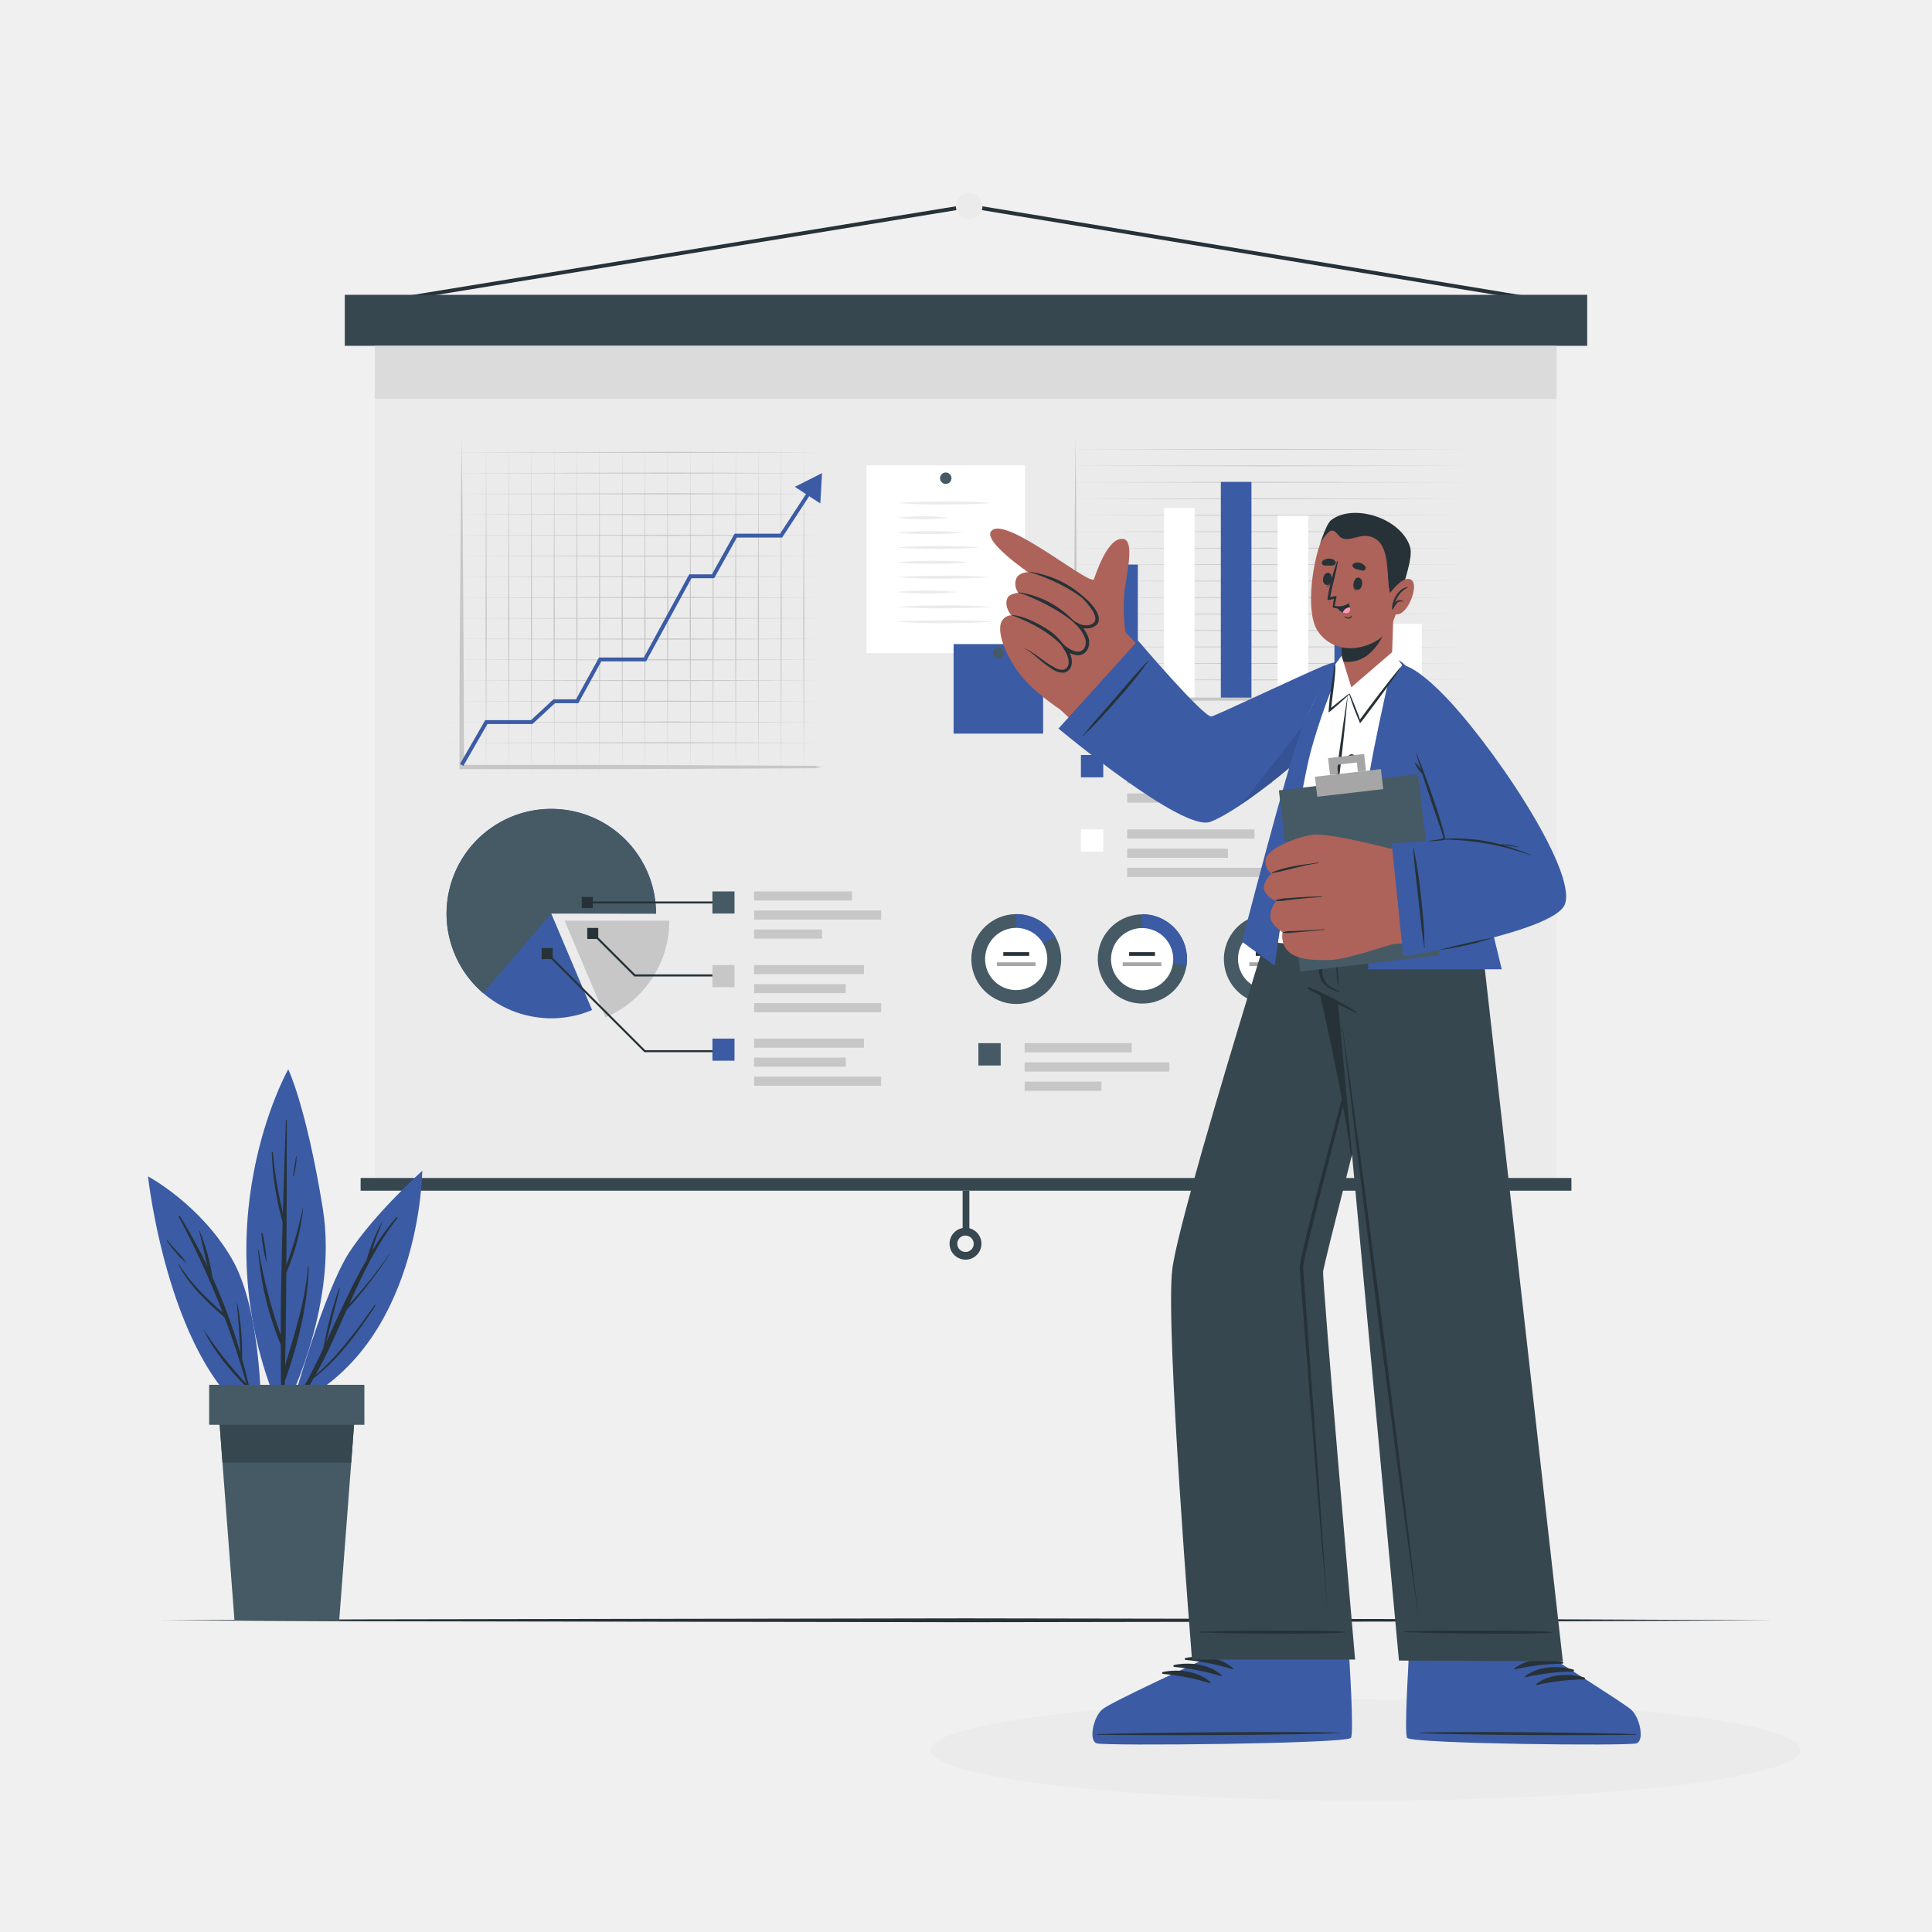
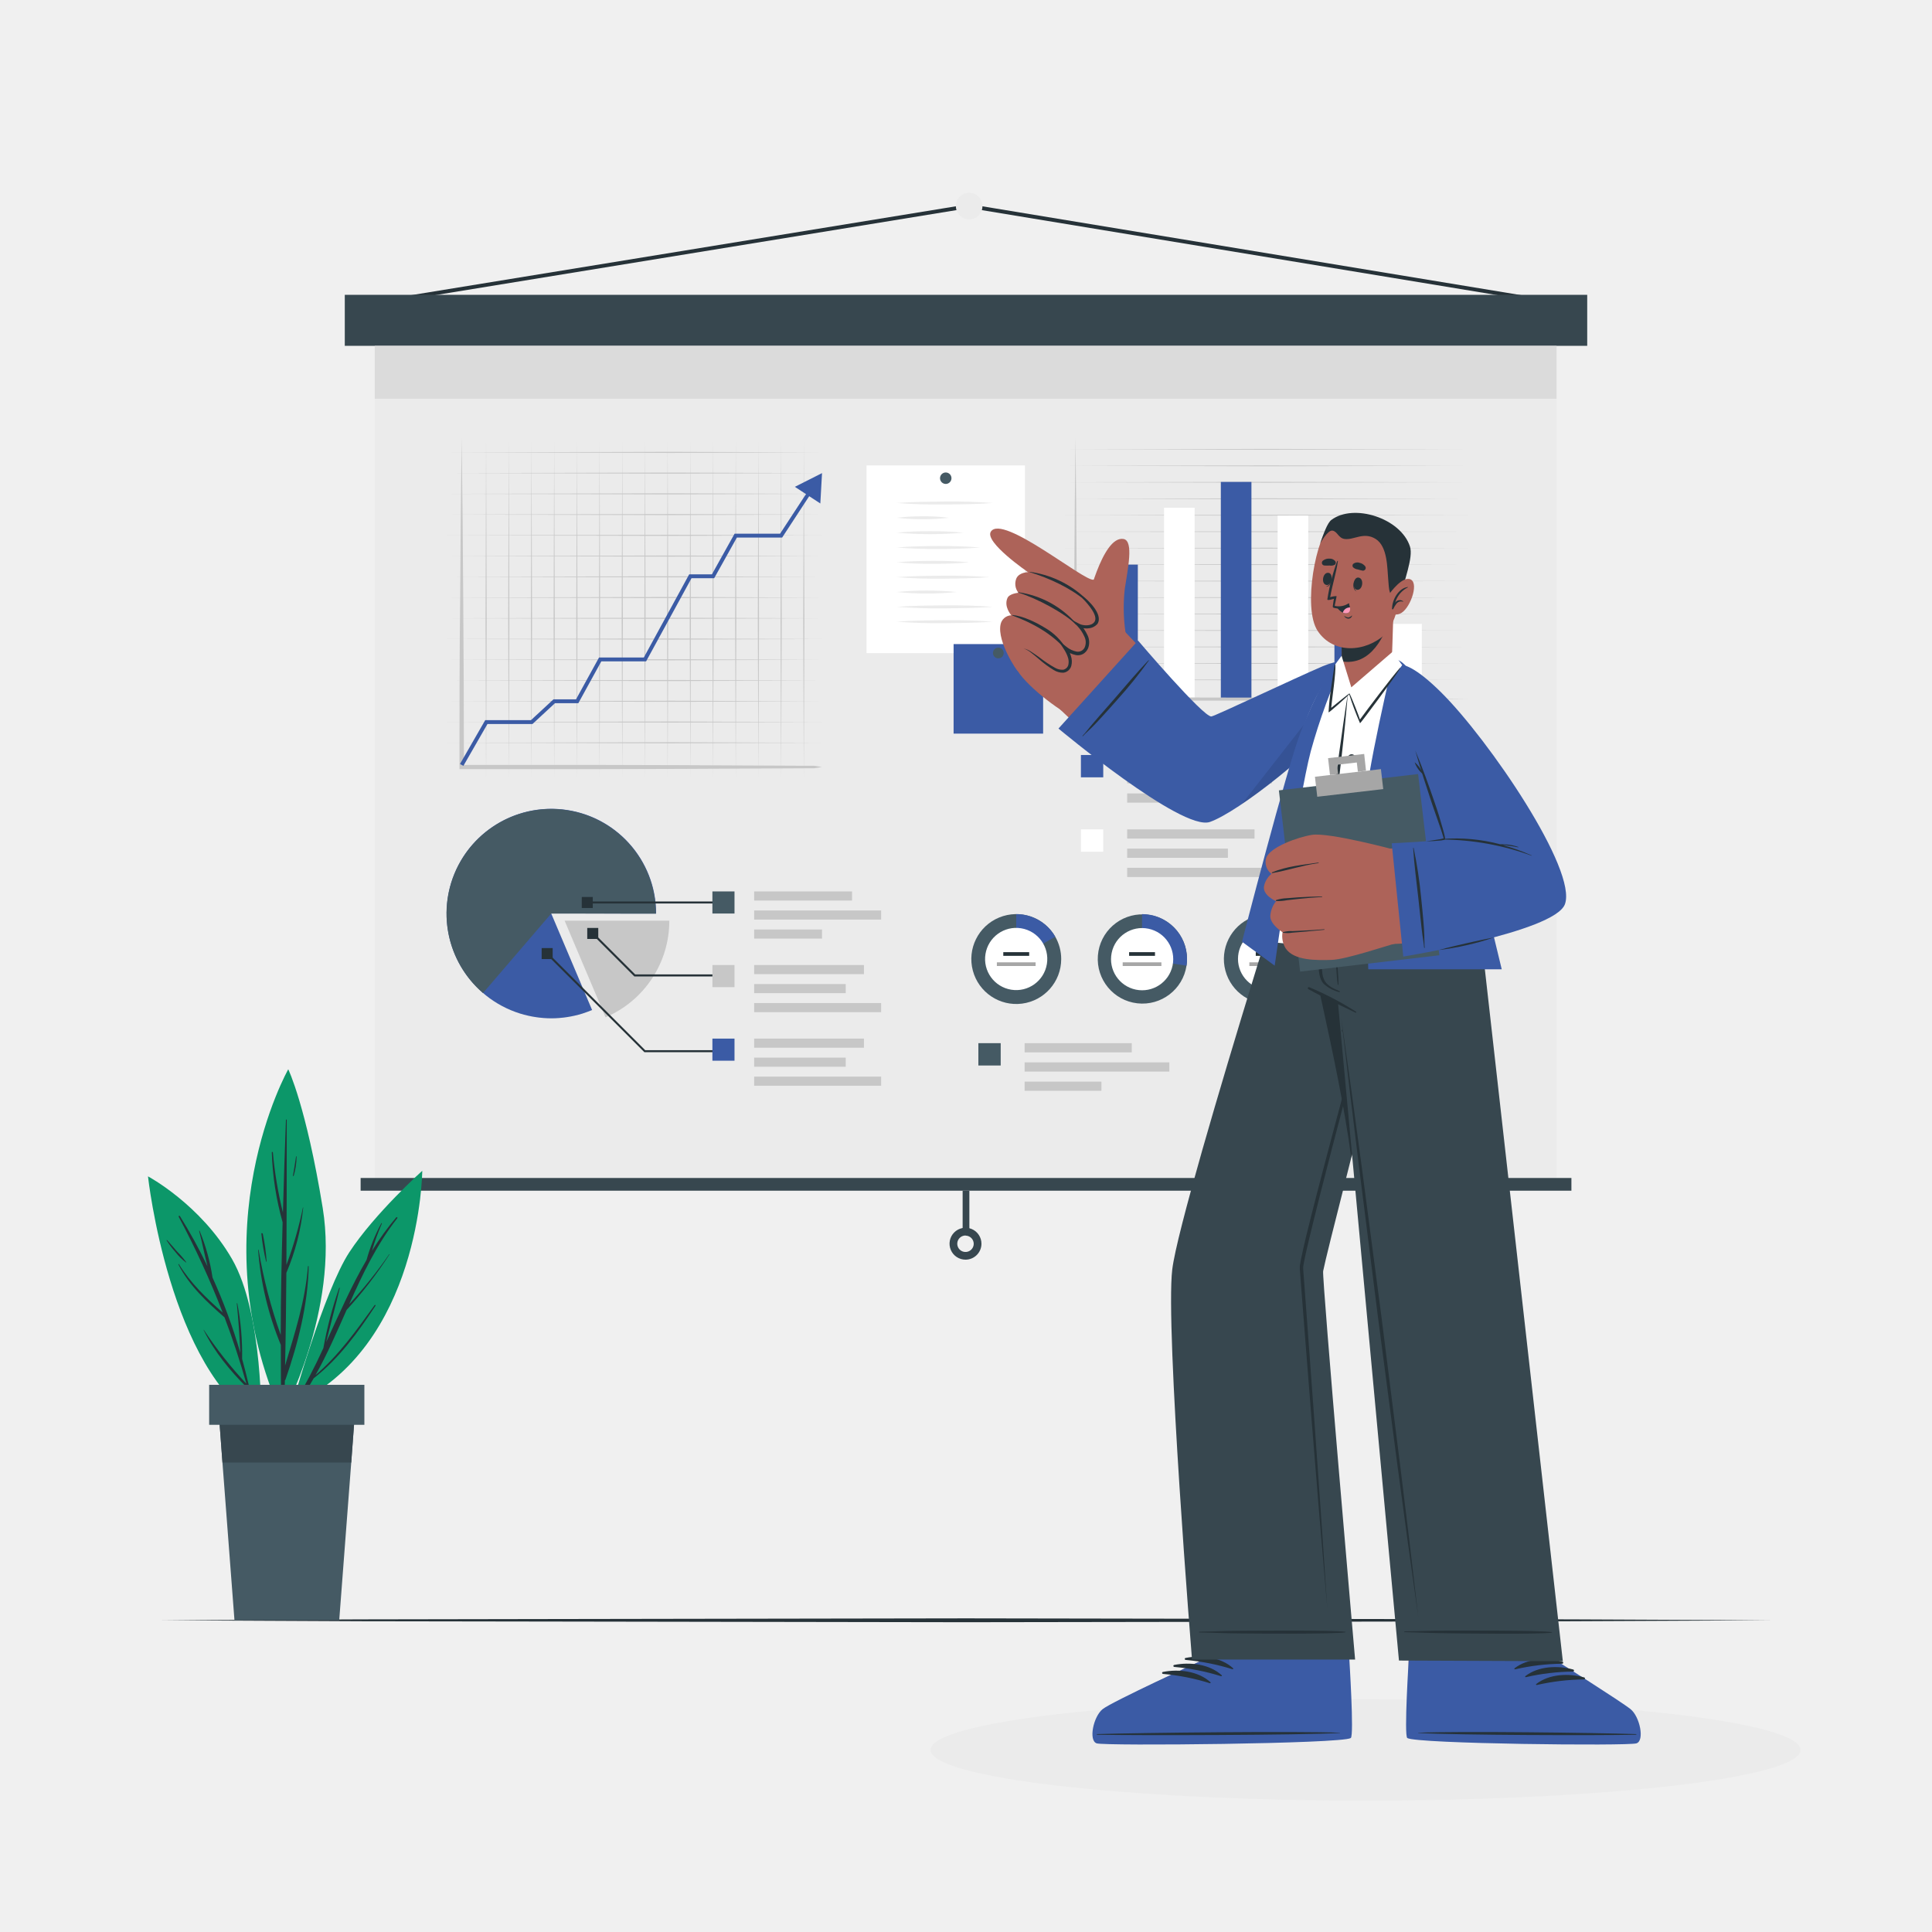
<svg xmlns="http://www.w3.org/2000/svg" viewBox="0 0 500 500">
  <g id="Shadow">
    <ellipse cx="353.4" cy="452.88" rx="112.56" ry="13.11" style="fill:#ebebeb" />
  </g>
  <g id="Board">
    <polygon points="97.85 78.79 97.69 77.81 250.82 52.83 250.9 52.84 402.31 77.81 402.14 78.79 250.82 53.84 97.85 78.79" style="fill:#263238" />
    <path d="M254.26,53.33a3.44,3.44,0,1,1-3.44-3.44A3.45,3.45,0,0,1,254.26,53.33Z" style="fill:#ebebeb" />
    <rect x="96.99" y="89.5" width="305.84" height="215.36" style="fill:#ebebeb" />
    <rect x="89.23" y="76.3" width="321.54" height="13.2" style="fill:#37474f" />
    <rect x="224.26" y="120.45" width="41" height="48.58" style="fill:#fff" />
    <path d="M246.24,123.75a1.48,1.48,0,1,1-1.48-1.47A1.47,1.47,0,0,1,246.24,123.75Z" style="fill:#455a64" />
    <path d="M232.06,130.18c4.15-.32,8.29-.34,12.44-.39s8.29.07,12.44.39c-4.15.32-8.3.34-12.44.38S236.21,130.5,232.06,130.18Z" style="fill:#ebebeb" />
    <path d="M232.06,134a54.84,54.84,0,0,1,6.76-.39,51,51,0,0,1,6.76.39,60.32,60.32,0,0,1-13.52,0Z" style="fill:#ebebeb" />
    <path d="M232.06,137.86a86.12,86.12,0,0,1,8.64-.39,83.25,83.25,0,0,1,8.64.39,98.41,98.41,0,0,1-17.28,0Z" style="fill:#ebebeb" />
    <path d="M232.06,141.69c3.61-.3,7.21-.37,10.81-.38s7.21.08,10.81.38c-3.6.31-7.21.38-10.81.39S235.67,142,232.06,141.69Z" style="fill:#ebebeb" />
    <path d="M232.06,145.53c3.13-.3,6.26-.37,9.39-.38s6.26.08,9.39.38c-3.13.31-6.26.38-9.39.39S235.19,145.83,232.06,145.53Z" style="fill:#ebebeb" />
    <path d="M232.06,149.37c4-.32,8-.34,12-.38s8,.06,12,.38c-4,.32-8,.34-12,.39S236.07,149.69,232.06,149.37Z" style="fill:#ebebeb" />
    <path d="M232.06,153.21a79.53,79.53,0,0,1,15.53,0,69.65,69.65,0,0,1-7.76.39A72.2,72.2,0,0,1,232.06,153.21Z" style="fill:#ebebeb" />
    <path d="M232.06,157.05c4.15-.32,8.29-.34,12.44-.38s8.29.06,12.44.38c-4.15.32-8.3.34-12.44.39S236.21,157.37,232.06,157.05Z" style="fill:#ebebeb" />
    <path d="M232.06,160.89c4.15-.32,8.29-.34,12.44-.38s8.29.06,12.44.38c-4.15.32-8.3.34-12.44.39S236.21,161.21,232.06,160.89Z" style="fill:#ebebeb" />
    <rect x="246.79" y="166.69" width="23.17" height="23.17" style="fill:#3B5BA5" />
    <path d="M259.76,169a1.39,1.39,0,1,1-1.39-1.39A1.38,1.38,0,0,1,259.76,169Z" style="fill:#455a64" />
    <rect x="96.99" y="89.5" width="305.84" height="13.7" style="fill:#dbdbdb" />
    <polygon points="275.5 116.29 327.75 116.18 380 116.29 327.75 116.4 275.5 116.29" style="fill:#c7c7c7" />
    <polygon points="275.5 120.55 327.75 120.44 380 120.55 327.75 120.67 275.5 120.55" style="fill:#c7c7c7" />
    <polygon points="275.5 124.81 327.75 124.7 380 124.81 327.75 124.93 275.5 124.81" style="fill:#c7c7c7" />
    <polygon points="275.5 129.08 327.75 128.96 380 129.08 327.75 129.19 275.5 129.08" style="fill:#c7c7c7" />
    <polygon points="275.5 133.34 327.75 133.22 380 133.34 327.75 133.45 275.5 133.34" style="fill:#c7c7c7" />
    <polygon points="275.5 137.6 327.75 137.49 380 137.6 327.75 137.71 275.5 137.6" style="fill:#c7c7c7" />
    <polygon points="275.5 141.86 327.75 141.75 380 141.86 327.75 141.97 275.5 141.86" style="fill:#c7c7c7" />
    <polygon points="275.5 146.12 327.75 146.01 380 146.12 327.75 146.23 275.5 146.12" style="fill:#c7c7c7" />
    <polygon points="275.5 150.38 327.75 150.27 380 150.38 327.75 150.5 275.5 150.38" style="fill:#c7c7c7" />
    <polygon points="275.5 154.64 327.75 154.53 380 154.64 327.75 154.76 275.5 154.64" style="fill:#c7c7c7" />
    <polygon points="275.5 158.91 327.75 158.79 380 158.91 327.75 159.02 275.5 158.91" style="fill:#c7c7c7" />
    <polygon points="275.5 163.17 327.75 163.05 380 163.17 327.75 163.28 275.5 163.17" style="fill:#c7c7c7" />
    <polygon points="275.5 167.43 327.75 167.31 380 167.43 327.75 167.54 275.5 167.43" style="fill:#c7c7c7" />
    <polygon points="275.5 171.69 327.75 171.58 380 171.69 327.75 171.8 275.5 171.69" style="fill:#c7c7c7" />
    <polygon points="275.5 175.95 327.75 175.84 380 175.95 327.75 176.06 275.5 175.95" style="fill:#c7c7c7" />
    <rect x="286.55" y="146.12" width="7.92" height="34.8" style="fill:#3B5BA5" />
    <rect x="301.25" y="131.4" width="7.92" height="49.52" style="fill:#fff" />
    <rect x="315.95" y="124.72" width="7.92" height="56.2" style="fill:#3B5BA5" />
    <rect x="330.65" y="133.43" width="7.92" height="47.48" style="fill:#fff" />
    <rect x="345.35" y="136.03" width="7.92" height="44.89" style="fill:#3B5BA5" />
    <rect x="360.05" y="161.46" width="7.92" height="19.46" style="fill:#fff" />
    <path d="M278.34,113.3l.17,16.91.12,16.9q.12,16.9.12,33.81l-.41-.42,25.41,0,25.42.05,25.41.14,25.42.25-25.42.25-25.41.13-25.42,0H277.92v-.42q0-16.9.12-33.81l.12-16.9Z" style="fill:#c7c7c7" />
    <rect x="286.55" y="184.49" width="7.92" height="0.72" style="fill:#c7c7c7" />
    <rect x="301.25" y="184.49" width="7.92" height="0.72" style="fill:#c7c7c7" />
    <rect x="315.95" y="184.49" width="7.92" height="0.72" style="fill:#c7c7c7" />
    <rect x="330.65" y="184.49" width="7.92" height="0.72" style="fill:#c7c7c7" />
    <rect x="345.35" y="184.49" width="7.92" height="0.72" style="fill:#c7c7c7" />
    <rect x="360.05" y="184.49" width="7.92" height="0.72" style="fill:#c7c7c7" />
    <rect x="291.71" y="195.39" width="27.73" height="2.38" style="fill:#c7c7c7" />
    <rect x="291.71" y="200.36" width="37.46" height="2.38" style="fill:#c7c7c7" />
    <rect x="291.71" y="205.34" width="19.88" height="2.38" style="fill:#c7c7c7" />
    <rect x="279.74" y="195.39" width="5.78" height="5.78" style="fill:#3B5BA5" />
    <rect x="291.71" y="214.64" width="32.96" height="2.38" style="fill:#c7c7c7" />
    <rect x="291.71" y="219.62" width="26.07" height="2.38" style="fill:#c7c7c7" />
    <rect x="291.71" y="224.59" width="37.46" height="2.38" style="fill:#c7c7c7" />
    <rect x="279.74" y="214.64" width="5.78" height="5.78" style="fill:#fff" />
    <rect x="265.17" y="269.97" width="27.73" height="2.38" style="fill:#c7c7c7" />
    <rect x="265.17" y="274.94" width="37.46" height="2.38" style="fill:#c7c7c7" />
    <rect x="265.17" y="279.92" width="19.88" height="2.38" style="fill:#c7c7c7" />
    <rect x="253.2" y="269.97" width="5.78" height="5.78" style="fill:#455a64" />
    <rect x="332.61" y="269.97" width="27.73" height="2.38" style="fill:#c7c7c7" />
    <rect x="332.61" y="274.94" width="37.46" height="2.38" style="fill:#c7c7c7" />
    <rect x="332.61" y="279.92" width="19.88" height="2.38" style="fill:#c7c7c7" />
    <rect x="320.64" y="269.97" width="5.78" height="5.78" style="fill:#3B5BA5" />
    <rect x="93.33" y="304.86" width="313.35" height="3.29" style="fill:#37474f" />
    <rect x="249.13" y="308.15" width="1.74" height="11.4" style="fill:#37474f" />
    <path d="M249.91,326A4.13,4.13,0,1,1,254,321.9,4.13,4.13,0,0,1,249.91,326Zm0-6.25A2.13,2.13,0,1,0,252,321.9,2.12,2.12,0,0,0,249.91,319.78Z" style="fill:#37474f" />
    <path d="M173.22,238.27a27.12,27.12,0,0,1-16.51,25l-10.59-25Z" style="fill:#c7c7c7" />
    <path d="M142.65,236.41l10.59,25s0,0-.05,0c-.83.33-1.66.65-2.49.91a27.52,27.52,0,0,1-8,1.22,27.81,27.81,0,0,1-8.05-1.22,27.1,27.1,0,0,1,0-51.74,27.17,27.17,0,0,1,16.1,0,27.06,27.06,0,0,1,17.83,17.81,27.36,27.36,0,0,1,1.22,8Z" style="fill:#dbdbdb" />
    <path d="M142.65,236.41l10.59,25s0,0-.05,0c-.83.33-1.66.65-2.49.91a27.52,27.52,0,0,1-8,1.22,27.81,27.81,0,0,1-8.05-1.22,27.11,27.11,0,1,1,35.15-25.89Z" style="fill:#3B5BA5" />
    <path d="M142.66,236.42,125,257a27.09,27.09,0,1,1,44.74-20.54Z" style="fill:#455a64" />
    <polygon points="187.23 272.31 166.77 272.31 141.42 246.97 141.79 246.6 166.98 271.79 187.23 271.79 187.23 272.31" style="fill:#263238" />
    <rect x="140.18" y="245.36" width="2.85" height="2.85" style="fill:#263238" />
    <polygon points="187.23 252.71 164.17 252.71 153.22 241.76 153.59 241.39 164.39 252.18 187.23 252.18 187.23 252.71" style="fill:#263238" />
    <rect x="151.98" y="240.15" width="2.85" height="2.85" style="fill:#263238" />
    <rect x="152.36" y="233.3" width="34.87" height="0.52" style="fill:#263238" />
    <rect x="150.56" y="232.14" width="2.85" height="2.85" style="fill:#263238" />
    <rect x="195.17" y="230.7" width="25.34" height="2.36" style="fill:#c7c7c7" />
    <rect x="195.17" y="235.63" width="32.87" height="2.36" style="fill:#c7c7c7" />
    <rect x="195.17" y="240.55" width="17.57" height="2.36" style="fill:#c7c7c7" />
    <rect x="184.37" y="230.7" width="5.72" height="5.72" style="fill:#455a64" />
    <rect x="195.17" y="249.75" width="28.42" height="2.36" style="fill:#c7c7c7" />
    <rect x="195.17" y="254.67" width="23.7" height="2.36" style="fill:#c7c7c7" />
    <rect x="195.17" y="259.59" width="32.87" height="2.36" style="fill:#c7c7c7" />
    <rect x="184.37" y="249.75" width="5.72" height="5.72" style="fill:#c7c7c7" />
    <rect x="195.17" y="268.79" width="28.42" height="2.36" style="fill:#c7c7c7" />
    <rect x="195.17" y="273.71" width="23.7" height="2.36" style="fill:#c7c7c7" />
    <rect x="195.17" y="278.63" width="32.87" height="2.36" style="fill:#c7c7c7" />
    <rect x="184.37" y="268.79" width="5.72" height="5.72" style="fill:#3B5BA5" />
    <polygon points="115.58 117.07 173.8 116.93 212.74 117.07 173.8 117.21 115.58 117.07" style="fill:#c7c7c7" />
    <polygon points="115.58 122.44 173.8 122.3 212.74 122.44 173.8 122.58 115.58 122.44" style="fill:#c7c7c7" />
    <polygon points="115.58 127.81 173.8 127.66 212.74 127.81 173.8 127.95 115.58 127.81" style="fill:#c7c7c7" />
    <polygon points="115.58 133.17 173.8 133.03 212.74 133.17 173.8 133.31 115.58 133.17" style="fill:#c7c7c7" />
    <polygon points="115.58 138.54 173.8 138.4 212.74 138.54 173.8 138.68 115.58 138.54" style="fill:#c7c7c7" />
    <polygon points="115.58 143.91 173.8 143.77 212.74 143.91 173.8 144.05 115.58 143.91" style="fill:#c7c7c7" />
    <polygon points="115.58 149.28 173.8 149.14 212.74 149.28 173.8 149.42 115.58 149.28" style="fill:#c7c7c7" />
    <polygon points="115.58 154.65 173.8 154.5 212.74 154.65 173.8 154.79 115.58 154.65" style="fill:#c7c7c7" />
    <polygon points="115.58 160.01 173.8 159.87 212.74 160.01 173.8 160.16 115.58 160.01" style="fill:#c7c7c7" />
    <polygon points="115.58 165.38 173.8 165.24 212.74 165.38 173.8 165.53 115.58 165.38" style="fill:#c7c7c7" />
    <polygon points="115.58 170.75 173.8 170.61 212.74 170.75 173.8 170.89 115.58 170.75" style="fill:#c7c7c7" />
    <polygon points="115.58 176.12 173.8 175.98 212.74 176.12 173.8 176.26 115.58 176.12" style="fill:#c7c7c7" />
    <polygon points="115.58 181.49 173.8 181.35 212.74 181.49 173.8 181.63 115.58 181.49" style="fill:#c7c7c7" />
    <polygon points="115.58 186.86 173.8 186.72 212.74 186.86 173.8 187 115.58 186.86" style="fill:#c7c7c7" />
    <polygon points="115.58 192.22 173.8 192.08 212.74 192.22 173.8 192.37 115.58 192.22" style="fill:#c7c7c7" />
    <polygon points="208.02 114.02 208.18 160.95 208.02 201.57 207.87 160.95 208.02 114.02" style="fill:#c7c7c7" />
    <polygon points="202.15 114.02 202.31 160.95 202.15 201.57 202 160.95 202.15 114.02" style="fill:#c7c7c7" />
    <polygon points="196.28 114.02 196.43 160.95 196.28 201.57 196.12 160.95 196.28 114.02" style="fill:#c7c7c7" />
    <polygon points="190.41 114.02 190.56 160.95 190.41 201.57 190.25 160.95 190.41 114.02" style="fill:#c7c7c7" />
    <polygon points="184.53 114.02 184.69 160.95 184.53 201.57 184.38 160.95 184.53 114.02" style="fill:#c7c7c7" />
    <polygon points="178.66 114.02 178.81 160.95 178.66 201.57 178.5 160.95 178.66 114.02" style="fill:#c7c7c7" />
    <polygon points="172.79 114.02 172.94 160.95 172.79 201.57 172.63 160.95 172.79 114.02" style="fill:#c7c7c7" />
    <polygon points="166.91 114.02 167.07 160.95 166.91 201.57 166.76 160.95 166.91 114.02" style="fill:#c7c7c7" />
    <polygon points="161.04 114.02 161.2 160.95 161.04 201.57 160.89 160.95 161.04 114.02" style="fill:#c7c7c7" />
    <polygon points="155.17 114.02 155.32 160.95 155.17 201.57 155.01 160.95 155.17 114.02" style="fill:#c7c7c7" />
    <polygon points="149.29 114.02 149.45 160.95 149.29 201.57 149.14 160.95 149.29 114.02" style="fill:#c7c7c7" />
    <polygon points="143.42 114.02 143.58 160.95 143.42 201.57 143.27 160.95 143.42 114.02" style="fill:#c7c7c7" />
    <polygon points="137.55 114.02 137.7 160.95 137.55 201.57 137.39 160.95 137.55 114.02" style="fill:#c7c7c7" />
    <polygon points="131.68 114.02 131.83 160.95 131.68 201.57 131.52 160.95 131.68 114.02" style="fill:#c7c7c7" />
    <polygon points="125.8 114.02 125.96 160.95 125.8 201.57 125.65 160.95 125.8 114.02" style="fill:#c7c7c7" />
    <path d="M119.48,113.3l.25,21.3.16,21.29c.12,14.2.15,28.4.17,42.59l-.58-.52,35,0,21.25.06,35,.17,2,.31-2,.32-35,.17-21.25.06-35,0h-.57v-.53c0-14.19,0-28.39.17-42.59l.16-21.29Z" style="fill:#c7c7c7" />
    <polygon points="119.92 198.21 119.05 197.71 125.57 186.38 137.41 186.38 143.23 180.99 149.07 180.99 155.03 170.16 166.62 170.16 178.36 148.64 184.24 148.64 190.11 138.12 201.88 138.12 209.22 126.91 210.05 127.45 202.42 139.12 190.7 139.12 184.83 149.64 178.96 149.64 167.21 171.16 155.62 171.16 149.67 181.99 143.62 181.99 137.8 187.38 126.15 187.38 119.92 198.21" style="fill:#3B5BA5" />
    <polygon points="212.3 130.3 212.74 122.44 205.71 125.99 212.3 130.3" style="fill:#3B5BA5" />
    <path d="M274.64,248.21a11.63,11.63,0,1,1-1.54-5.79A11.63,11.63,0,0,1,274.64,248.21Z" style="fill:#455a64" />
    <path d="M273.1,242.42,263,248.21V236.57A11.65,11.65,0,0,1,273.1,242.42Z" style="fill:#3B5BA5" />
    <circle cx="263" cy="248.21" r="8.05" transform="translate(-24.04 468.17) rotate(-80.81)" style="fill:#fff" />
    <rect x="259.65" y="246.42" width="6.7" height="0.95" style="fill:#263238" />
    <rect x="257.99" y="249.05" width="10.02" height="0.95" style="fill:#a6a6a6" />
    <path d="M307.2,248.21a11.82,11.82,0,0,1-.13,1.7,11.55,11.55,0,1,1,.13-1.7Z" style="fill:#455a64" />
    <path d="M307.2,248.21a11.82,11.82,0,0,1-.13,1.7l-11.51-1.7V236.57a11.63,11.63,0,0,1,11.64,11.64Z" style="fill:#3B5BA5" />
    <circle cx="295.56" cy="248.21" r="8.05" transform="translate(-7.24 487.53) rotate(-78.34)" style="fill:#fff" />
    <rect x="292.21" y="246.42" width="6.7" height="0.95" style="fill:#263238" />
    <rect x="290.55" y="249.05" width="10.02" height="0.95" style="fill:#a6a6a6" />
    <path d="M340,248.21a11.63,11.63,0,1,1-1.54-5.79A11.63,11.63,0,0,1,340,248.21Z" style="fill:#455a64" />
    <path d="M340,248.21a11.63,11.63,0,0,1-7.47,10.86l-4.17-10.86V236.57A11.63,11.63,0,0,1,340,248.21Z" style="fill:#3B5BA5" />
    <path d="M336.39,248.21a8,8,0,1,1-8.05-8.05A8.05,8.05,0,0,1,336.39,248.21Z" style="fill:#fff" />
    <rect x="324.99" y="246.42" width="6.7" height="0.95" style="fill:#263238" />
    <rect x="323.33" y="249.05" width="10.02" height="0.95" style="fill:#a6a6a6" />
    <path d="M372.58,248.21a11.61,11.61,0,1,1-1.53-5.79A11.61,11.61,0,0,1,372.58,248.21Z" style="fill:#455a64" />
    <path d="M372.58,248.21a11.63,11.63,0,0,1-19.18,8.85l7.55-8.85V236.57a11.61,11.61,0,0,1,11.63,11.64Z" style="fill:#3B5BA5" />
    <circle cx="360.95" cy="248.21" r="8.05" transform="translate(56.22 562.9) rotate(-80.44)" style="fill:#fff" />
    <rect x="357.6" y="246.42" width="6.7" height="0.95" style="fill:#263238" />
    <rect x="355.94" y="249.05" width="10.02" height="0.95" style="fill:#a6a6a6" />
  </g>
  <g id="Floor">
    <polygon points="41.27 419.33 93.45 419.09 145.64 419 250 418.83 354.36 419 406.55 419.09 458.73 419.33 406.55 419.58 354.36 419.67 250 419.83 145.64 419.66 93.45 419.58 41.27 419.33" style="fill:#263238" />
  </g>
  <g id="Plant">
-     <path d="M75.57,363.74s8.25-29.61,14.84-39.67S109.28,303,109.28,303,109,348.62,75.57,363.74Z" style="fill:#3B5BA5" />
+     <path d="M75.57,363.74s8.25-29.61,14.84-39.67S109.28,303,109.28,303,109,348.62,75.57,363.74Z" style="fill:#0C9769" />
    <path d="M76.17,363.23a143.75,143.75,0,0,0,7.52-14.35,100.76,100.76,0,0,1,4.09-15.57.08.08,0,0,1,.15.05c-1.1,4.68-2.37,9.32-3.53,14,3.33-7.2,6.5-14.5,10.47-21.31a45.11,45.11,0,0,1,3.82-9.48c0-.09.19,0,.15.05a59.9,59.9,0,0,0-2.58,7.11,71.86,71.86,0,0,1,6.27-8.66c.14-.17.43,0,.29.2-5.3,6.77-9,14.47-12.45,22.27a119,119,0,0,0,10.35-12.94c0-.05.1,0,.07.05A105.71,105.71,0,0,1,89.71,339c-2.54,5.71-5,11.45-8.06,16.88,6-5.11,10.7-11.73,15.3-18.11.11-.15.33,0,.23.15-4.61,7-9.37,13.6-16,18.79a73.78,73.78,0,0,1-4.43,6.92A.35.35,0,0,1,76.17,363.23Z" style="fill:#263238" />
-     <path d="M73,366.4s14.83-27.3,10.52-53.77-8.92-35.9-8.92-35.9S51.31,317.9,73,366.4Z" style="fill:#3B5BA5" />
+     <path d="M73,366.4s14.83-27.3,10.52-53.77-8.92-35.9-8.92-35.9S51.31,317.9,73,366.4Z" style="fill:#0C9769" />
    <path d="M66.93,323.48a129.63,129.63,0,0,0,5.72,22c0-9.72.23-19.43.49-29.15a75.27,75.27,0,0,1-2.8-18.09c0-.18.26-.17.28,0a101.89,101.89,0,0,0,2.6,15.56q.33-12,.78-24a.11.11,0,0,1,.21,0c0,12.52,0,25-.09,37.56a99.63,99.63,0,0,0,4.28-14.87s.09,0,.08,0a58.06,58.06,0,0,1-4.37,16.92c-.06,8-.15,16-.33,24C76.29,345,79,336.71,79.7,327.72a.1.1,0,0,1,.19,0c-.2,9.91-2.76,20-6,29.29a.46.46,0,0,1-.16.24c-.08,2.92-.16,5.85-.26,8.77a.33.33,0,0,1-.65,0q-.17-9-.14-17.95A80.34,80.34,0,0,1,66.8,323.5C66.79,323.42,66.92,323.41,66.93,323.48Z" style="fill:#263238" />
    <path d="M68,319.26a50.08,50.08,0,0,1,1,7.21c0,.08-.12.09-.14,0a51.41,51.41,0,0,1-1.22-7.19C67.6,319.11,67.91,319.08,68,319.26Z" style="fill:#263238" />
    <path d="M76.62,299.3c0-.08.14-.06.14,0a18.32,18.32,0,0,1-.75,5c0,.13-.22.07-.2-.06C76.14,302.6,76.34,300.94,76.62,299.3Z" style="fill:#263238" />
-     <path d="M67.61,368.49s.6-28.5-7.57-42.66S38.3,304.44,38.3,304.44,43.77,354.68,67.61,368.49Z" style="fill:#3B5BA5" />
+     <path d="M67.61,368.49s.6-28.5-7.57-42.66S38.3,304.44,38.3,304.44,43.77,354.68,67.61,368.49Z" style="fill:#0C9769" />
    <path d="M52.71,344.12a105.73,105.73,0,0,0,11.06,14q-2.45-8.73-5.66-17.18c-4.58-4-9.12-8.19-11.94-13.69a.08.08,0,0,1,.14-.08c3,4.88,7.06,8.77,11.32,12.52a223.09,223.09,0,0,0-11.38-24.78.18.18,0,0,1,.31-.19,136.78,136.78,0,0,1,7.14,13c-.77-3-1.38-6.16-2.17-9.18a.07.07,0,0,1,.13,0A52,52,0,0,1,55,330.62a145.64,145.64,0,0,1,7.2,19.5c-.21-4.27-.48-8.53-.92-12.79,0-.08.12-.09.14,0a69.12,69.12,0,0,1,1.24,14.35q1.77,6.38,3,12.88a.09.09,0,0,1-.18.05c-.44-1.82-.92-3.62-1.41-5.42,0,0-.07,0-.1,0-4.38-4.4-8.55-9.4-11.28-15A0,0,0,1,1,52.71,344.12Z" style="fill:#263238" />
    <path d="M43.24,320.93c.91,1,1.74,2,2.62,3a23.64,23.64,0,0,1,2.36,2.75,0,0,0,0,1-.07.06,13.81,13.81,0,0,1-2.72-2.68A23,23,0,0,1,43.11,321,.08.08,0,0,1,43.24,320.93Z" style="fill:#263238" />
    <path d="M91.9,365l-1,13.5-3.11,40.81H60.68l-3.11-40.81-1-13.5H91.9Z" style="fill:#455a64" />
    <path d="M91.9,365l-1,13.5H57.57l-1-13.5H91.9Z" style="fill:#37474f" />
    <rect x="54.14" y="358.39" width="40.17" height="10.35" transform="translate(148.44 727.13) rotate(180)" style="fill:#455a64" />
  </g>
  <g id="Character">
    <path d="M284.49,450.35c2.06.66,62.72-.1,64.93-1.54.85-.54-3.41-57.61-3.41-57.61l-39.2.39L311,429.77s-22.3,10.33-24.56,12.17S282.44,449.7,284.49,450.35Z" style="fill:#ad6359" />
    <path d="M283.83,451.18c2.16.71,63.42.13,65.75-1.38.9-.56-.4-20.77-.4-20.88H311.29l0,.68s-23.54,10.79-25.94,12.73S281.66,450.49,283.83,451.18Z" style="fill:#3B5BA5" />
    <path d="M284,448.78c10.41-.35,52.43-.79,62.75-.35.08,0,.08.06,0,.07-10.31.57-52.33.67-62.75.45C283.77,449,283.77,448.79,284,448.78Z" style="fill:#263238" />
    <path d="M306.86,429.07c4.09-.8,9.1-.22,12.26,2.67.12.12,0,.29-.17.25a57.75,57.75,0,0,0-12.07-2.4A.26.26,0,0,1,306.86,429.07Z" style="fill:#263238" />
    <path d="M303.91,430.88c4.09-.8,9.11-.22,12.27,2.67.12.12,0,.29-.17.25a57.75,57.75,0,0,0-12.07-2.4A.26.26,0,0,1,303.91,430.88Z" style="fill:#263238" />
    <path d="M301,432.69c4.09-.8,9.11-.22,12.27,2.67.12.12,0,.29-.17.25a57.71,57.71,0,0,0-12.08-2.4A.26.26,0,0,1,301,432.69Z" style="fill:#263238" />
    <path d="M308.49,429.49H350.7s-8.61-98.8-8.27-100.53c.42-2.2,2.91-12.18,6.23-25.21,1-4.08,2.16-8.46,3.32-13,3.15-12.27,6.62-25.67,9.64-37.33,4.54-17.47,8.08-31.05,8.08-31.05H333.93s-4.17,13.22-9.42,30.41c-8.57,27.94-20,66.4-21.13,75.75C301.55,343.64,308.49,429.49,308.49,429.49Z" style="fill:#37474f" />
    <path d="M310.36,422.29c6.45-.13,4.59-.19,11-.25,3.16,0,23.89-.21,26.83.28a.07.07,0,0,1,0,.13c-2.94.49-23.67.31-26.83.28-6.45-.07-4.59-.12-11-.25A.1.1,0,0,1,310.36,422.29Z" style="fill:#263238" />
    <path d="M363.19,227.23l-6.57,23.18-6.41,23.21c-2.13,7.74-4.19,15.5-6.25,23.26s-4.08,15.53-6,23.34c-.45,2-.92,3.91-1.31,5.9-.1.49-.17,1-.26,1.51a8.13,8.13,0,0,0,0,.84l.06.75.23,3,.93,12,1.89,24,1.95,24,2.05,24-1.61-24-1.69-24-1.76-24-.89-12-.23-3-.05-.75c0-.24,0-.43,0-.65.09-.49.15-1,.26-1.46.38-2,.86-3.91,1.31-5.86,3.76-15.59,7.95-31.1,12-46.63Z" style="fill:#263238" />
    <path d="M334.79,222.38c2.48,19.21,11.46,51.13,14.91,77.26,8.07-31.66,20-77.26,20-77.26Z" style="fill:#263238" />
    <path d="M421,450.05c-2.08.64-53,.87-55.24-.61-.85-.54-1.15-9.14-1.21-19.53v-.32c0-2.15-4.95-38.13-4.95-38.13l38.5.78,4.45,37.8,0,.65s14.37,9,16.63,10.89S423.07,449.41,421,450.05Z" style="fill:#ad6359" />
    <path d="M423.51,451.18c-2.16.71-57,.13-59.3-1.38-.9-.56.4-20.77.4-20.88H402.5l0,.68s17.09,10.79,19.49,12.73S425.68,450.49,423.51,451.18Z" style="fill:#3B5BA5" />
    <path d="M423.35,448.78c-10.41-.35-46-.79-56.29-.35-.09,0-.09.06,0,.07,10.31.57,45.87.67,56.29.45C423.57,449,423.57,448.79,423.35,448.78Z" style="fill:#263238" />
    <path d="M404.39,430.05c-4-1.12-9.06-.93-12.43,1.71-.13.1,0,.29.15.26a57.08,57.08,0,0,1,12.22-1.45A.27.27,0,0,0,404.39,430.05Z" style="fill:#263238" />
    <path d="M407.18,432.08c-4-1.11-9.06-.92-12.43,1.71-.13.1,0,.29.15.26a57.08,57.08,0,0,1,12.22-1.45A.27.27,0,0,0,407.18,432.08Z" style="fill:#263238" />
    <path d="M410,434.12c-4-1.12-9.06-.93-12.43,1.71-.13.1,0,.28.15.25a57.73,57.73,0,0,1,12.22-1.45A.26.26,0,0,0,410,434.12Z" style="fill:#263238" />
    <path d="M334.79,222.38s5.42,33.06,5.79,34.12c0,0,2,1,5.65,2.64l15.82,170.61,42.41.17L381.07,222.38Z" style="fill:#37474f" />
    <path d="M363.51,422.2c6.47-.1,4.61-.16,11.09-.2,3.17,0,24-.11,27,.39a.07.07,0,0,1,0,.14c-3,.47-23.8.2-27,.16-6.48-.09-4.62-.13-11.1-.3C363.38,422.39,363.38,422.21,363.51,422.2Z" style="fill:#263238" />
    <path d="M338.82,255.48a79.43,79.43,0,0,1,12.12,6.35.14.14,0,0,1-.13.25c-4.09-2-8.27-3.9-12.24-6.11A.28.28,0,0,1,338.82,255.48Z" style="fill:#263238" />
    <path d="M340.38,236.54c.66,4,1,8,1.48,12,.11,1,.22,1.91.32,2.87a5.61,5.61,0,0,0,.69,2.51c.86,1.34,2.4,2,3.8,2.57.16.07.09.33-.08.27a9.33,9.33,0,0,1-4-2.13c-1.27-1.35-1.23-3.38-1.42-5.11a109.58,109.58,0,0,1-.93-12.92A.09.09,0,0,1,340.38,236.54Z" style="fill:#263238" />
    <path d="M345.19,237.75c.14,2.85.45,5.7.69,8.55.12,1.4.22,2.81.3,4.21s.26,2.89.21,4.32a.09.09,0,0,1-.17,0c-.24-1.35-.27-2.76-.38-4.13s-.22-2.88-.3-4.32c-.16-2.88-.24-5.78-.49-8.65C345,237.66,345.18,237.66,345.19,237.75Z" style="fill:#263238" />
    <polygon points="347.1 263.37 349.37 282.77 351.74 302.16 356.62 340.92 361.71 379.65 364.32 399.01 367.04 418.36 364.77 398.95 362.4 379.56 357.52 340.81 352.43 302.07 349.81 282.72 347.1 263.37" style="fill:#263238" />
    <path d="M348.66,182.6c-9.12,10.54-26.76,25.67-34.28,28.64-8.36,3.3-27.46-15.88-39.92-27.54-2.48-2.32,14.31-22.67,16.83-20.06,6.58,6.81,19.95,22.32,22.09,22.23,1.74-.07,17.77-7.65,26.76-12C354.46,166.88,355.08,175.18,348.66,182.6Z" style="fill:#ad6359" />
    <path d="M263.37,173.64c2.84,4.49,12.23,11.4,15.14,12.2s15.18-14.78,14.43-17.78-11.47-17.38-16.59-19.14S260.43,169,263.37,173.64Z" style="fill:#ad6359" />
    <path d="M291.55,165.29a43.86,43.86,0,0,1-.47-12.8c.74-5.06,2.41-12.49-.3-13-5.56-1-9.71,17.51-9.71,17.51s-.52,8.48,4.9,10A5.6,5.6,0,0,0,291.55,165.29Z" style="fill:#ad6359" />
    <path d="M283.68,153.22c-1.32,2.48-3.29,1.27-3.29,1.27s4.28,3.38,3.22,6.3-5,.81-5.3.67c.23.18,4.08,3.39,2.71,6.21s-5.08.24-5.31.06c.16.24,2.2,3.42.67,5.33-2.63,3.28-8.08-4.7-11.45-5.19,0,0-1.48,5.62-1.56,5.77s-5.34-7.48-4.43-12a2.93,2.93,0,0,1,2.79-2.4s-2-2.22-1-4.48c.52-1.16,2.84-1.35,2.84-1.35a3.69,3.69,0,0,1-.5-3.8c.81-1.56,3-1.52,3-1.52s-11.36-7.78-9.64-10.5c3-4.68,24.21,13,26.6,12.44C284.24,149.77,284.26,152.14,283.68,153.22Z" style="fill:#ad6359" />
    <path d="M266.45,148.06c-.05,0,0-.09,0-.08a26.16,26.16,0,0,1,14.12,6.57c.12.12.29.88.15.76C277.12,152.26,271.63,149.64,266.45,148.06Z" style="fill:#263238" />
    <path d="M263.53,153.36c-.06,0,0-.11,0-.1a24.52,24.52,0,0,1,15,8.13c.13.15.08.43-.08.26C275.69,158.78,268.2,154.76,263.53,153.36Z" style="fill:#263238" />
    <path d="M275.86,168.15c-3.81-4.28-8.6-6.9-13.91-8.88-.07,0,0-.12,0-.12,2.86.27,6.11,1.88,8.54,3.36A15.13,15.13,0,0,1,276,168C276.06,168.1,275.94,168.24,275.86,168.15Z" style="fill:#263238" />
    <path d="M280.48,154.47c.15.14-.47.22-.33.37,1.53,1.58,4.12,4.55,3.11,6.08-.81,1.23-3,1-3.83.57l-2.05-1.07,1.55,1.72a9.17,9.17,0,0,1,1.68,2.55,3.35,3.35,0,0,1,.15,2.76,1.94,1.94,0,0,1-2.11,1.19,5.88,5.88,0,0,1-2.65-1.25l-2.15-1.68,1.48,2.28a8.92,8.92,0,0,1,1,2,3.64,3.64,0,0,1,.15,2.1,1.73,1.73,0,0,1-1.34,1.24,3.79,3.79,0,0,1-2.09-.5,30,30,0,0,1-3.95-2.62c-.65-.47-1.3-.94-2-1.38a5.62,5.62,0,0,0-2.18-1,6.19,6.19,0,0,1,2.05,1.18c.63.48,1.24,1,1.85,1.52a26.64,26.64,0,0,0,3.89,2.88,4.5,4.5,0,0,0,2.49.69,2.46,2.46,0,0,0,2.05-1.76,4.44,4.44,0,0,0-.11-2.61,9.72,9.72,0,0,0-1.06-2.29l-.68.6a6.72,6.72,0,0,0,3.11,1.51,2.85,2.85,0,0,0,1.86-.34,3.21,3.21,0,0,0,1.22-1.42,4.27,4.27,0,0,0-.18-3.49,10.55,10.55,0,0,0-1.9-2.78l-.49.65c1.05.5,3.49,1,5-.71C285.63,158.94,281.32,155.11,280.48,154.47Z" style="fill:#263238" />
    <path d="M294.52,165.77l-20.59,22.78s31.93,26.69,39.19,24.17,27.86-18.55,37-30.42-.49-13-7.8-9.88-27.73,12.84-28.82,13C311.4,185.59,294.52,165.77,294.52,165.77Z" style="fill:#3B5BA5" />
    <path d="M280.16,190.44c.76-.79,1.42-1.71,2.12-2.55s1.43-1.68,2.16-2.51c1.4-1.6,2.81-3.2,4.2-4.8,2.83-3.26,5.6-6.59,8.59-9.7,0,0,.12,0,.09.07A113.64,113.64,0,0,1,289.23,181c-1.43,1.63-2.87,3.24-4.34,4.83-.74.81-1.49,1.61-2.27,2.39s-1.63,1.49-2.36,2.29C280.2,190.61,280.1,190.51,280.16,190.44Z" style="fill:#263238" />
    <path d="M350.11,182.3c-6.69,8.69-19.51,19.61-28.75,25.83l29-37.1C354.2,171.64,355.83,174.88,350.11,182.3Z" style="opacity:0.1" />
    <path d="M323.79,243c.85,1.07,61.45,5.46,61.78,5.11.91-1-10.53-62.55-21.71-75.69-3.3-3.89-14.6-2.61-15.91-1.64-3.49,2.55-6.68,7.6-9.38,14.15C333.17,198.06,323.06,242.06,323.79,243Z" style="fill:#fff" />
    <path d="M360.66,170.54s-7.45,31.12-7.45,39.53c0,13.44.9,40.78.9,40.78h34.54s-7.25-29.86-8-33.36S373.36,193,373.36,193,366.74,170.54,360.66,170.54Z" style="fill:#3B5BA5" />
    <path d="M348,170.54a153.31,153.31,0,0,0-8.77,23.87c-3.3,12.49-9.34,55.5-9.34,55.5l-8.46-6.19S333,198.8,336.62,189.44s8.39-17.6,8.75-17.83A7.34,7.34,0,0,1,348,170.54Z" style="fill:#3B5BA5" />
    <path d="M348.86,179.28c-.47,5.41-1,10.81-1.62,16.21s-1.25,10.78-1.87,16.17-1.36,10.77-2.1,16.14l-1.12,8.07c-.42,2.68-.79,5.37-1.23,8,.22-2.71.5-5.41.76-8.11l.86-8.1c.58-5.39,1.25-10.78,1.87-16.17s1.36-10.77,2.1-16.14S348,184.65,348.86,179.28Z" style="fill:#263238" />
    <path d="M350.81,196.3a1,1,0,0,1-1.11.91,1,1,0,1,1,.21-2A1,1,0,0,1,350.81,196.3Z" style="fill:#263238" />
    <path d="M349.33,206.68a1,1,0,1,1-.91-1.12A1,1,0,0,1,349.33,206.68Z" style="fill:#263238" />
    <path d="M347.84,217.06a1,1,0,1,1-.91-1.12A1,1,0,0,1,347.84,217.06Z" style="fill:#263238" />
    <path d="M346.35,227.44a1,1,0,0,1-2-.21,1,1,0,1,1,2,.21Z" style="fill:#263238" />
    <path d="M344.87,237.82a1,1,0,1,1-.91-1.12A1,1,0,0,1,344.87,237.82Z" style="fill:#263238" />
    <rect x="333.6" y="202.28" width="36.28" height="47.22" transform="translate(-23.92 42.51) rotate(-6.69)" style="fill:#455a64" />
    <rect x="340.56" y="199.99" width="17.19" height="5.21" transform="translate(-21.04 41.63) rotate(-6.62)" style="fill:#a6a6a6" />
    <polygon points="353.52 199.47 351.42 199.72 351.14 197.33 346.03 197.92 346.31 200.31 344.2 200.55 343.7 196.21 353.05 195.12 353.52 199.47" style="fill:#a6a6a6" />
    <path d="M368.89,176c19,18.49,41.57,53.8,33.94,59.63-7,5.33-32.52,8.53-43.33,8.69-3.17.05-3-24.67.36-24.72,4.1-.06,14.35-1.15,14.75-1.28.83-.28-8.41-27.53-12.13-36C357.85,171.83,362.24,169.47,368.89,176Z" style="fill:#ad6359" />
    <path d="M327.68,222.06a3.79,3.79,0,0,0,1.37,4.09,5.62,5.62,0,0,0-1.94,3.29c-.32,2.29,3.13,3.79,3.13,3.79a6.9,6.9,0,0,0-1.49,3.79c-.09,2.22,3.17,4.24,3.17,4.24a6.11,6.11,0,0,0,.79,4.16c2.15,3.25,8.1,3.1,11.88,3s14.45-3.75,16.56-4.25L361,219.94s-17-4.58-21.46-3.88C335.79,216.65,328.62,219.26,327.68,222.06Z" style="fill:#ad6359" />
    <path d="M329.21,225.76c3.83-1.58,7.91-1.94,12-2.53.09,0,.11.13,0,.14-4,.54-7.91,1.88-11.92,2.58A.1.1,0,0,1,329.21,225.76Z" style="fill:#263238" />
    <path d="M330.32,232.91a10.78,10.78,0,0,1,2.78-.46c1-.09,2-.17,3-.23,2-.12,4-.2,6-.22.09,0,.12.13,0,.14q-3,.18-6,.49l-3,.34a12.73,12.73,0,0,1-2.82.22A.15.15,0,0,1,330.32,232.91Z" style="fill:#263238" />
    <path d="M332,241.25a7.35,7.35,0,0,1,2.52-.28l2.74-.13c1.82-.09,3.64-.19,5.45-.35a.07.07,0,1,1,0,.14c-1.84.17-3.68.37-5.53.52l-2.72.22a7.12,7.12,0,0,1-2.48,0S332,241.27,332,241.25Z" style="fill:#263238" />
    <path d="M347.21,266.62a.06.06,0,0,1,0-.09.08.08,0,0,1,.09,0l.15.37a.1.1,0,0,1,0,.1.07.07,0,0,1-.09-.05C347.3,266.87,347.25,266.74,347.21,266.62Z" style="fill:#263238" />
    <path d="M360.17,218.24l3,29.32s39-6.32,41.81-13.5c3.38-8.77-19.71-42.71-32.07-54.93s-15.36-7.27-10.68,4.4,11.63,33.07,11.51,33.58S360.17,218.24,360.17,218.24Z" style="fill:#3B5BA5" />
    <path d="M368.56,245.26c-.07-1.09-.29-2.2-.44-3.28s-.26-2.19-.38-3.29c-.23-2.11-.45-4.23-.69-6.35-.48-4.28-1.06-8.57-1.32-12.88,0-.06.1-.08.11,0a112.62,112.62,0,0,1,1.94,12.78c.23,2.15.44,4.31.62,6.46.09,1.09.17,2.19.21,3.29s0,2.21.1,3.29C368.72,245.35,368.57,245.36,368.56,245.26Z" style="fill:#263238" />
    <path d="M396.41,221.39a53.52,53.52,0,0,0-7.43-2.67c.41,0,.81.06,1.22.12.91.12,1.81.26,2.71.45.06,0,.1-.09,0-.11a12.33,12.33,0,0,0-2.74-.61c-.46,0-.92-.07-1.38-.08l-.57,0a44.81,44.81,0,0,0-14.95-1.37c-.1,0-.09.14,0,.15a68.53,68.53,0,0,1,23.07,4.17S396.45,221.41,396.41,221.39Z" style="fill:#263238" />
    <path d="M369,217.73c1.2-.17,2.39-.31,3.57-.53a7.08,7.08,0,0,0,.85-.18.49.49,0,0,0,.16-.07s.05,0,0,0,0,0,0,0a.54.54,0,0,1,0-.08,3.48,3.48,0,0,0-.1-.41c-.16-.57-.35-1.14-.54-1.71L370.6,208l-2.24-6.86c-.72-2.29-1.44-4.58-2.09-6.91.94,2.22,1.8,4.47,2.64,6.73s1.61,4.53,2.4,6.8,1.5,4.57,2.14,6.9c.16.58.32,1.16.45,1.76,0,.15.06.3.08.46a.35.35,0,0,1,0,.15.28.28,0,0,1,0,.16c-.08.12-.07.07-.11.11a1.41,1.41,0,0,1-.27.09,4.9,4.9,0,0,1-.91.14C371.45,217.66,370.25,217.72,369,217.73Z" style="fill:#263238" />
    <path d="M366.11,197.27a7.57,7.57,0,0,1,2.22,3.13A6.51,6.51,0,0,1,367,199,6.83,6.83,0,0,1,366.11,197.27Z" style="fill:#263238" />
    <path d="M372.35,245.87c2.36-.66,4.74-1.2,7.12-1.75s4.77-1.05,7.17-1.53c-1.14.43-2.32.79-3.5,1.12s-2.37.63-3.56.9A68.31,68.31,0,0,1,372.35,245.87Z" style="fill:#263238" />
    <path d="M348.47,178.65c3,1.75,9.15-2.29,11.62-6.24.16-.27.4-11.38.53-13.61,0-.46-14.24,2.59-14.24,2.59a35.91,35.91,0,0,1,.85,8.67,4.42,4.42,0,0,1-.15.92l0,.15C346.67,172.86,346.92,177.75,348.47,178.65Z" style="fill:#ad6359" />
    <path d="M347.05,171.13a10.22,10.22,0,0,0,1.44.16c7.38.27,10.55-8.6,11.6-12.51-2.6.23-13.72,2.6-13.72,2.6a35.83,35.83,0,0,1,.86,8.69,4.32,4.32,0,0,1-.15.91S347.05,171.07,347.05,171.13Z" style="fill:#263238" />
    <path d="M362.91,141.44c1.58,5-.88,19.42-4.39,22.67-5.08,4.73-13.5,5.27-17.53-.86-3.91-5.95-.37-24.72,3.56-27.68C350.33,131.19,360.57,134.1,362.91,141.44Z" style="fill:#ad6359" />
    <path d="M350.49,150.34s.07.06.06.1c-.19,1-.25,2.11.58,2.58,0,0,0,.06,0,0C350.06,152.75,350.15,151.23,350.49,150.34Z" style="fill:#263238" />
    <path d="M351.53,149.47c1.58.14,1.18,3.3-.28,3.17S350.2,149.35,351.53,149.47Z" style="fill:#263238" />
    <path d="M344.62,149.39s-.08,0-.08.08c-.1,1-.37,2.09-1.29,2.3,0,0,0,.06,0,.06C344.35,151.81,344.69,150.34,344.62,149.39Z" style="fill:#263238" />
    <path d="M343.88,148.26c-1.56-.32-2.08,2.82-.64,3.12S345.18,148.52,343.88,148.26Z" style="fill:#263238" />
    <path d="M352.66,147.69c-.44-.07-.84-.21-1.27-.32a2.16,2.16,0,0,1-1.23-.57.69.69,0,0,1,0-.82,1.67,1.67,0,0,1,1.67-.33,2.42,2.42,0,0,1,1.5.93A.72.72,0,0,1,352.66,147.69Z" style="fill:#263238" />
    <path d="M342.79,146.36a11.39,11.39,0,0,0,1.31,0,2.12,2.12,0,0,0,1.34-.2.68.68,0,0,0,.2-.8,1.67,1.67,0,0,0-1.51-.78,2.41,2.41,0,0,0-1.7.47A.71.71,0,0,0,342.79,146.36Z" style="fill:#263238" />
    <path d="M349.81,159.34a1.52,1.52,0,0,1-.9.47,2.58,2.58,0,0,1-1-.38s-.06,0-.05,0a1.34,1.34,0,0,0,1.18.68,1,1,0,0,0,.88-.77S349.85,159.31,349.81,159.34Z" style="fill:#263238" />
    <path d="M349.15,156.28a3.37,3.37,0,0,1-2.41,1.2,4.49,4.49,0,0,1-1.21-.09,1.55,1.55,0,0,1-.23-.06l-.21-.06a.23.23,0,0,1-.16-.24h0a.36.36,0,0,1,0-.1h0v-.08c.08-.76.29-1.9.29-1.9-.29.11-1.77.56-1.7.17a50.16,50.16,0,0,1,2.56-9.93c0-.1.2,0,.17.05-.45,3.13-1.46,6.17-2,9.31a5.58,5.58,0,0,1,1.63-.28c.11,0-.45,2.19-.46,2.53v0a4.7,4.7,0,0,0,3.59-.64C349.15,156.13,349.22,156.21,349.15,156.28Z" style="fill:#263238" />
    <path d="M346,157.18a4,4,0,0,0,1.49,1.36,1.8,1.8,0,0,0,1.08.16c.8-.14.88-.86.79-1.49a4.49,4.49,0,0,0-.28-1A5.1,5.1,0,0,1,346,157.18Z" style="fill:#263238" />
    <path d="M347.52,158.54a1.8,1.8,0,0,0,1.08.16c.8-.14.88-.86.79-1.49A1.86,1.86,0,0,0,347.52,158.54Z" style="fill:#ff99ba" />
    <path d="M362.26,155.21c-3-.48-2.74-2.67-3-5.4s-.12-8.38-3.24-10.33-5.67.37-8.08,0c-1.59-.25-1.77-1.89-3.06-2.15s-3.23,3.34-3.23,3.34c.85-2.45,1.86-5.32,2.89-6.1,5.78-4.38,18-.47,20.36,6.88C365.8,144.26,363.41,150.08,362.26,155.21Z" style="fill:#263238" />
    <path d="M359.75,153.46s3.3-4.63,5.41-3.45-.4,7.91-2.89,8.82a2.54,2.54,0,0,1-3.38-1.39Z" style="fill:#ad6359" />
    <path d="M364.39,151.92s.05.05,0,.07a6.4,6.4,0,0,0-3.33,4,1.4,1.4,0,0,1,2.09-.36s0,.1-.05.09a1.54,1.54,0,0,0-1.71.53,7.12,7.12,0,0,0-.83,1.38c-.08.15-.36.07-.3-.11v0C360.26,155.22,362,152.12,364.39,151.92Z" style="fill:#263238" />
    <path d="M347.2,169.72l2.52,8.16,10.65-9.18,2.51,3.43S352,187.22,352,186.5l-2.69-7.08-5.09,4.35,1.37-11.87Z" style="fill:#fff" />
    <path d="M344.52,177.86c.3-2,.53-3.92.92-5.85,0-.07.12-.1.13,0,.24,1.92-.92,9.38-1.06,11.18l0,0c.21-.19,4.7-3.81,4.73-3.74.62,1.14,2.6,6.29,2.72,6.76,1.73-2.4,8.31-11.09,10.31-13.32.05-.07.15,0,.11.08-1.56,2.55-10.29,14.26-10.4,14.21a74.93,74.93,0,0,1-2.81-7.48c-.78.81-5.35,4.93-5.34,4.64A63.48,63.48,0,0,1,344.52,177.86Z" style="fill:#263238" />
  </g>
</svg>
